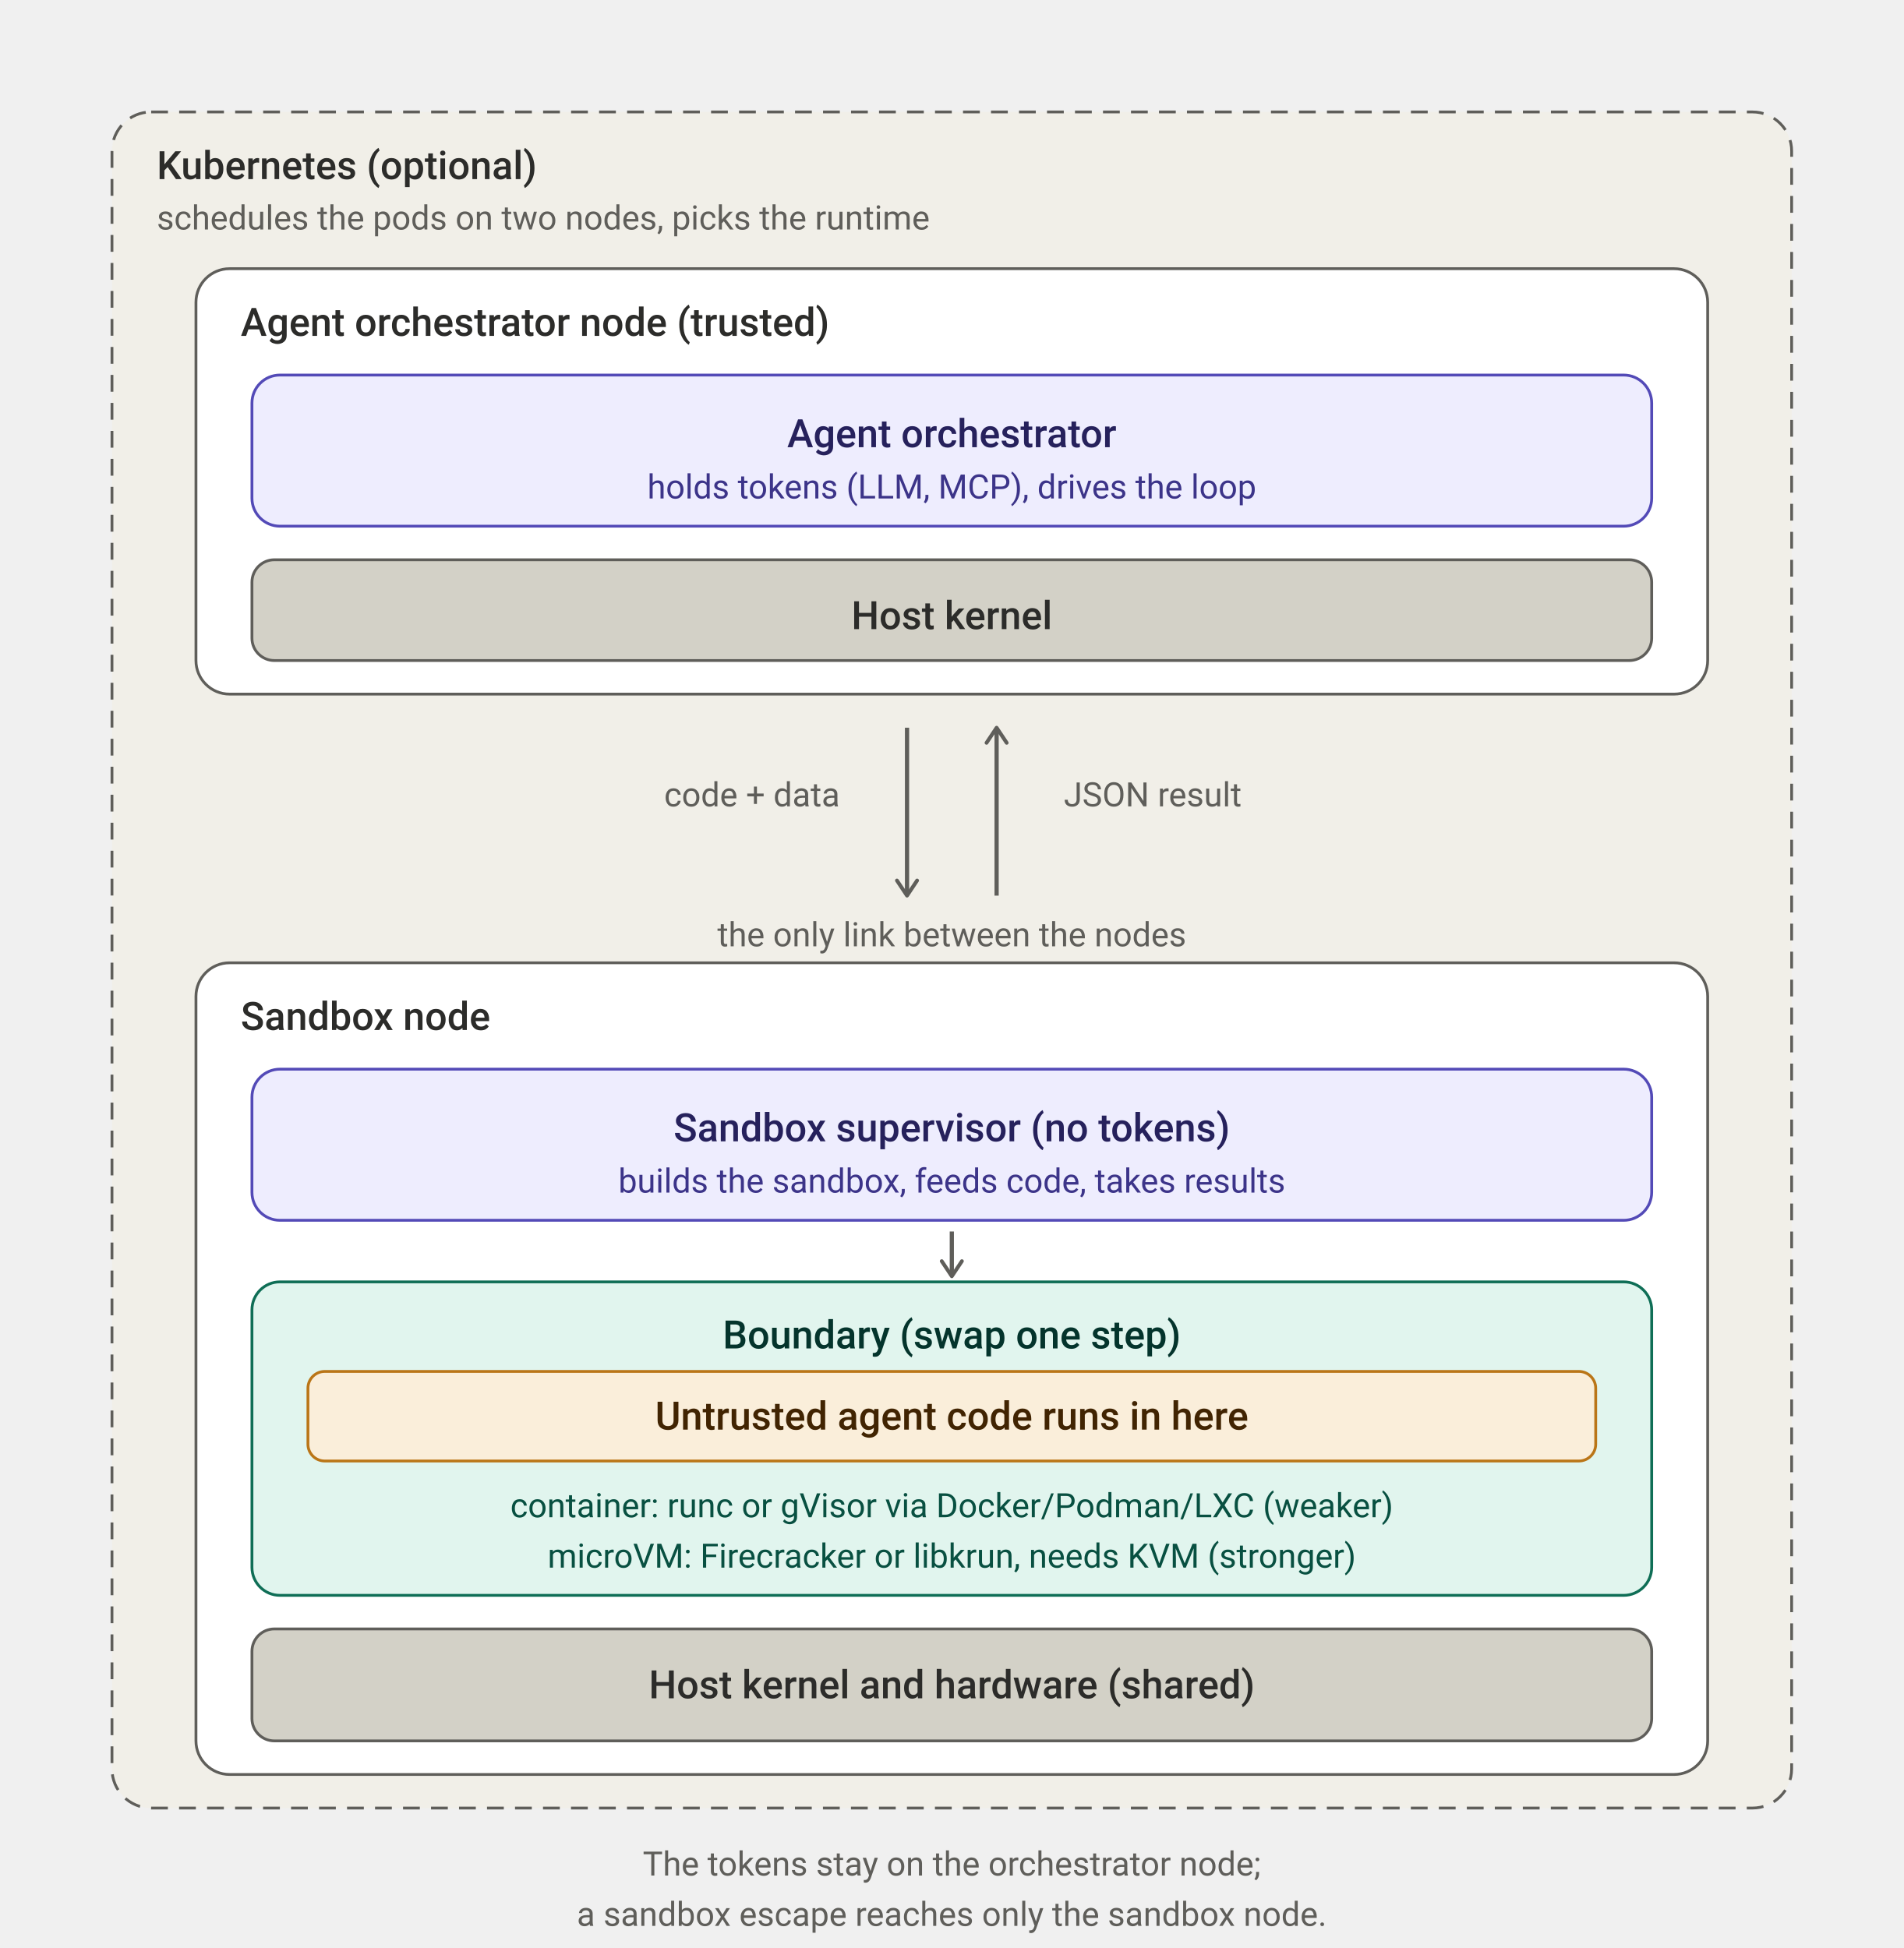
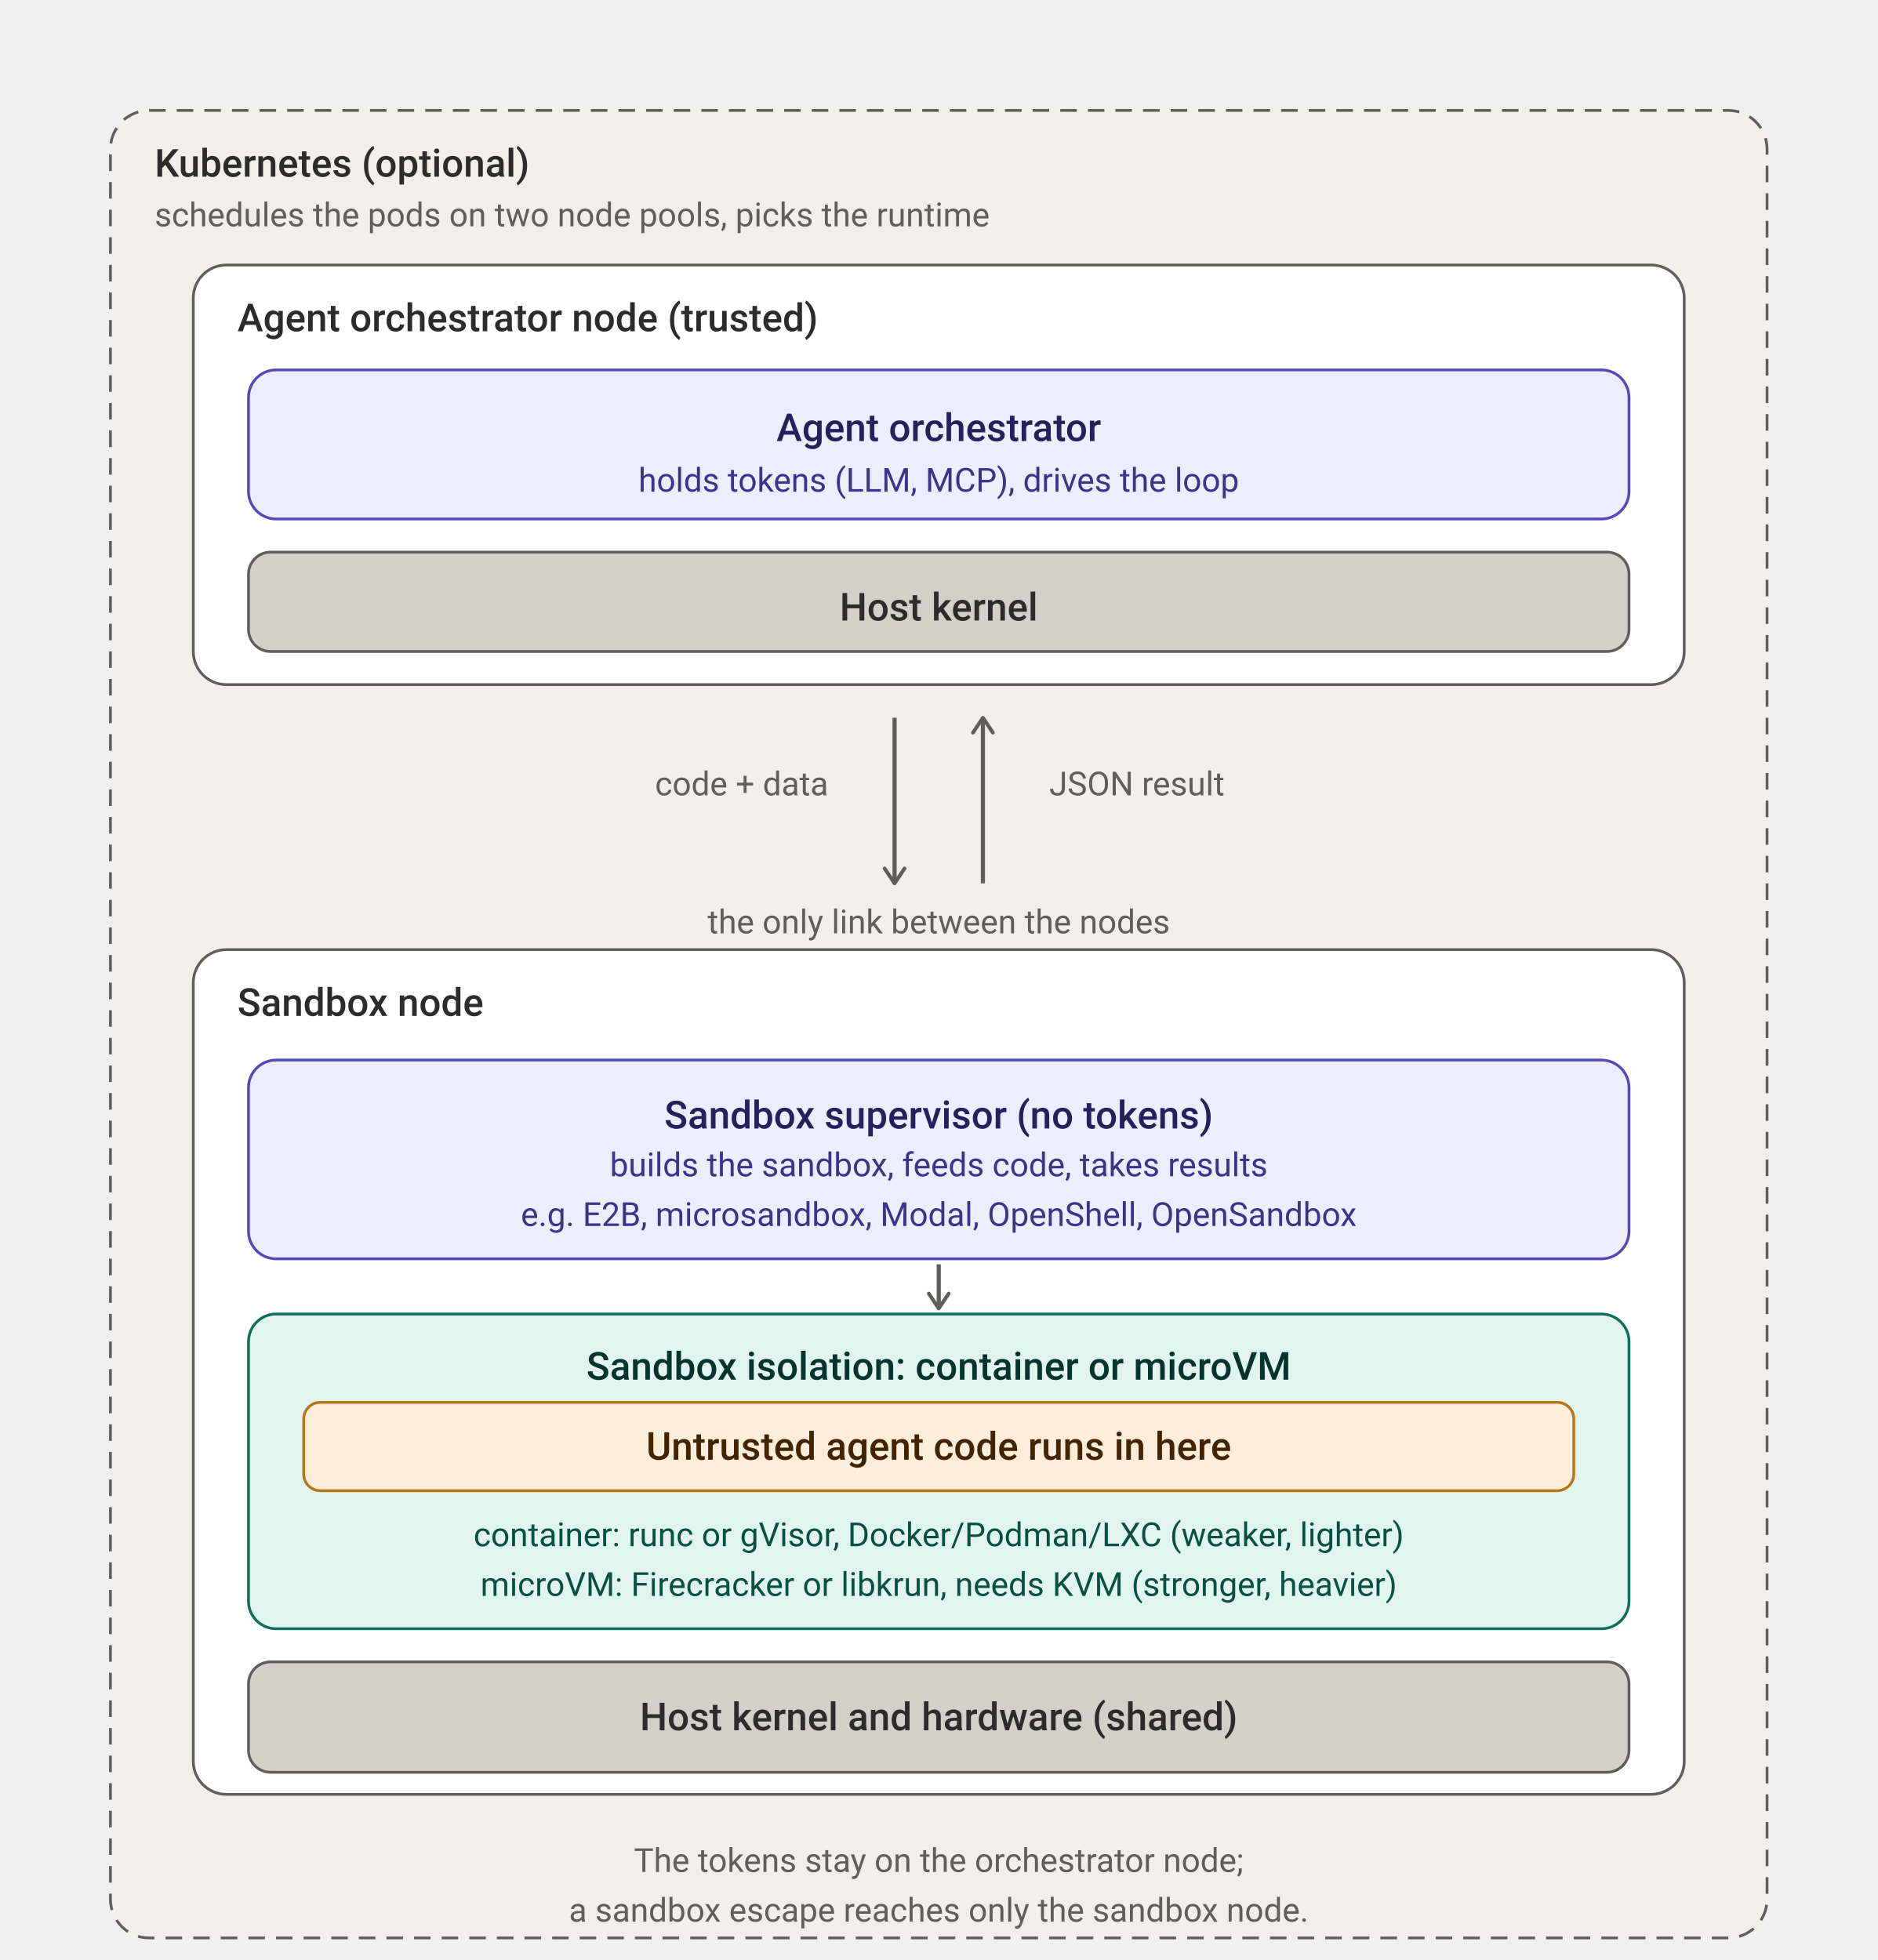
- <svg xmlns="http://www.w3.org/2000/svg" width="680" height="696" viewBox="0 0 680 696" role="img" font-family="-apple-system, BlinkMacSystemFont, Segoe UI, Roboto, Helvetica, Arial, sans-serif">
+ <svg xmlns="http://www.w3.org/2000/svg" width="680" height="710" viewBox="0 0 680 710" role="img" font-family="-apple-system, BlinkMacSystemFont, Segoe UI, Roboto, Helvetica, Arial, sans-serif">
  <defs>
    <marker id="arrow" viewBox="0 0 10 10" refX="8" refY="5" markerWidth="6" markerHeight="6" orient="auto-start-reverse">
      <path d="M2 1L8 5L2 9" fill="none" stroke="#5F5E5A" stroke-width="1.5" stroke-linecap="round" stroke-linejoin="round" />
    </marker>
  </defs>
-   <rect x="40" y="40" width="600" height="606" rx="14" fill="#F1EFE8" stroke="#5F5E5A" stroke-width="1" stroke-dasharray="6 4" />
+   <rect x="40" y="40" width="600" height="662" rx="14" fill="#F1EFE8" stroke="#5F5E5A" stroke-width="1" stroke-dasharray="6 4" />
  <text x="56" y="64" font-size="14" font-weight="500" fill="#2C2C2A">Kubernetes (optional)</text>
-   <text x="56" y="82" font-size="12" fill="#5F5E5A">schedules the pods on two nodes, picks the runtime</text>
+   <text x="56" y="82" font-size="12" fill="#5F5E5A">schedules the pods on two node pools, picks the runtime</text>
  <rect x="70" y="96" width="540" height="152" rx="12" fill="#FFFFFF" stroke="#5F5E5A" stroke-width="1" />
  <text x="86" y="120" font-size="14" font-weight="500" fill="#2C2C2A">Agent orchestrator node (trusted)</text>
  <rect x="90" y="134" width="500" height="54" rx="10" fill="#EEEDFE" stroke="#534AB7" stroke-width="1" />
  <text x="340" y="155" font-size="14" font-weight="500" fill="#26215C" text-anchor="middle" dominant-baseline="central">Agent orchestrator</text>
  <text x="340" y="174" font-size="12" fill="#3C3489" text-anchor="middle" dominant-baseline="central">holds tokens (LLM, MCP), drives the loop</text>
  <rect x="90" y="200" width="500" height="36" rx="8" fill="#D3D1C7" stroke="#5F5E5A" stroke-width="1" />
  <text x="340" y="220" font-size="14" font-weight="500" fill="#2C2C2A" text-anchor="middle" dominant-baseline="central">Host kernel</text>
  <line x1="324" y1="260" x2="324" y2="320" stroke="#5F5E5A" stroke-width="1.5" marker-end="url(#arrow)" />
  <line x1="356" y1="320" x2="356" y2="260" stroke="#5F5E5A" stroke-width="1.5" marker-end="url(#arrow)" />
  <text x="300" y="284" font-size="12" fill="#5F5E5A" text-anchor="end" dominant-baseline="central">code + data</text>
  <text x="380" y="284" font-size="12" fill="#5F5E5A" text-anchor="start" dominant-baseline="central">JSON result</text>
  <text x="340" y="334" font-size="12" fill="#5F5E5A" text-anchor="middle" dominant-baseline="central">the only link between the nodes</text>
-   <rect x="70" y="344" width="540" height="290" rx="12" fill="#FFFFFF" stroke="#5F5E5A" stroke-width="1" />
+   <rect x="70" y="344" width="540" height="306" rx="12" fill="#FFFFFF" stroke="#5F5E5A" stroke-width="1" />
  <text x="86" y="368" font-size="14" font-weight="500" fill="#2C2C2A">Sandbox node</text>
-   <rect x="90" y="382" width="500" height="54" rx="10" fill="#EEEDFE" stroke="#534AB7" stroke-width="1" />
-   <text x="340" y="403" font-size="14" font-weight="500" fill="#26215C" text-anchor="middle" dominant-baseline="central">Sandbox supervisor (no tokens)</text>
+   <rect x="90" y="384" width="500" height="72" rx="10" fill="#EEEDFE" stroke="#534AB7" stroke-width="1" />
+   <text x="340" y="404" font-size="14" font-weight="500" fill="#26215C" text-anchor="middle" dominant-baseline="central">Sandbox supervisor (no tokens)</text>
  <text x="340" y="422" font-size="12" fill="#3C3489" text-anchor="middle" dominant-baseline="central">builds the sandbox, feeds code, takes results</text>
-   <line x1="340" y1="440" x2="340" y2="456" stroke="#5F5E5A" stroke-width="1.5" marker-end="url(#arrow)" />
-   <rect x="90" y="458" width="500" height="112" rx="10" fill="#E1F5EE" stroke="#0F6E56" stroke-width="1" />
-   <text x="340" y="477" font-size="14" font-weight="500" fill="#04342C" text-anchor="middle" dominant-baseline="central">Boundary (swap one step)</text>
-   <rect x="110" y="490" width="460" height="32" rx="6" fill="#FAEEDA" stroke="#BA7517" stroke-width="1" />
-   <text x="340" y="506" font-size="14" font-weight="500" fill="#412402" text-anchor="middle" dominant-baseline="central">Untrusted agent code runs in here</text>
-   <text x="340" y="538" font-size="12" fill="#085041" text-anchor="middle" dominant-baseline="central">container: runc or gVisor via Docker/Podman/LXC (weaker)</text>
-   <text x="340" y="556" font-size="12" fill="#085041" text-anchor="middle" dominant-baseline="central">microVM: Firecracker or libkrun, needs KVM (stronger)</text>
-   <rect x="90" y="582" width="500" height="40" rx="8" fill="#D3D1C7" stroke="#5F5E5A" stroke-width="1" />
-   <text x="340" y="602" font-size="14" font-weight="500" fill="#2C2C2A" text-anchor="middle" dominant-baseline="central">Host kernel and hardware (shared)</text>
-   <text x="340" y="666" font-size="12" fill="#5F5E5A" text-anchor="middle" dominant-baseline="central">The tokens stay on the orchestrator node;</text>
-   <text x="340" y="684" font-size="12" fill="#5F5E5A" text-anchor="middle" dominant-baseline="central">a sandbox escape reaches only the sandbox node.</text>
+   <text x="340" y="440" font-size="12" fill="#3C3489" text-anchor="middle" dominant-baseline="central">e.g. E2B, microsandbox, Modal, OpenShell, OpenSandbox</text>
+   <line x1="340" y1="458" x2="340" y2="474" stroke="#5F5E5A" stroke-width="1.5" marker-end="url(#arrow)" />
+   <rect x="90" y="476" width="500" height="114" rx="10" fill="#E1F5EE" stroke="#0F6E56" stroke-width="1" />
+   <text x="340" y="495" font-size="14" font-weight="500" fill="#04342C" text-anchor="middle" dominant-baseline="central">Sandbox isolation: container or microVM</text>
+   <rect x="110" y="508" width="460" height="32" rx="6" fill="#FAEEDA" stroke="#BA7517" stroke-width="1" />
+   <text x="340" y="524" font-size="14" font-weight="500" fill="#412402" text-anchor="middle" dominant-baseline="central">Untrusted agent code runs in here</text>
+   <text x="340" y="556" font-size="12" fill="#085041" text-anchor="middle" dominant-baseline="central">container: runc or gVisor, Docker/Podman/LXC (weaker, lighter)</text>
+   <text x="340" y="574" font-size="12" fill="#085041" text-anchor="middle" dominant-baseline="central">microVM: Firecracker or libkrun, needs KVM (stronger, heavier)</text>
+   <rect x="90" y="602" width="500" height="40" rx="8" fill="#D3D1C7" stroke="#5F5E5A" stroke-width="1" />
+   <text x="340" y="622" font-size="14" font-weight="500" fill="#2C2C2A" text-anchor="middle" dominant-baseline="central">Host kernel and hardware (shared)</text>
+   <text x="340" y="674" font-size="12" fill="#5F5E5A" text-anchor="middle" dominant-baseline="central">The tokens stay on the orchestrator node;</text>
+   <text x="340" y="692" font-size="12" fill="#5F5E5A" text-anchor="middle" dominant-baseline="central">a sandbox escape reaches only the sandbox node.</text>
</svg>
